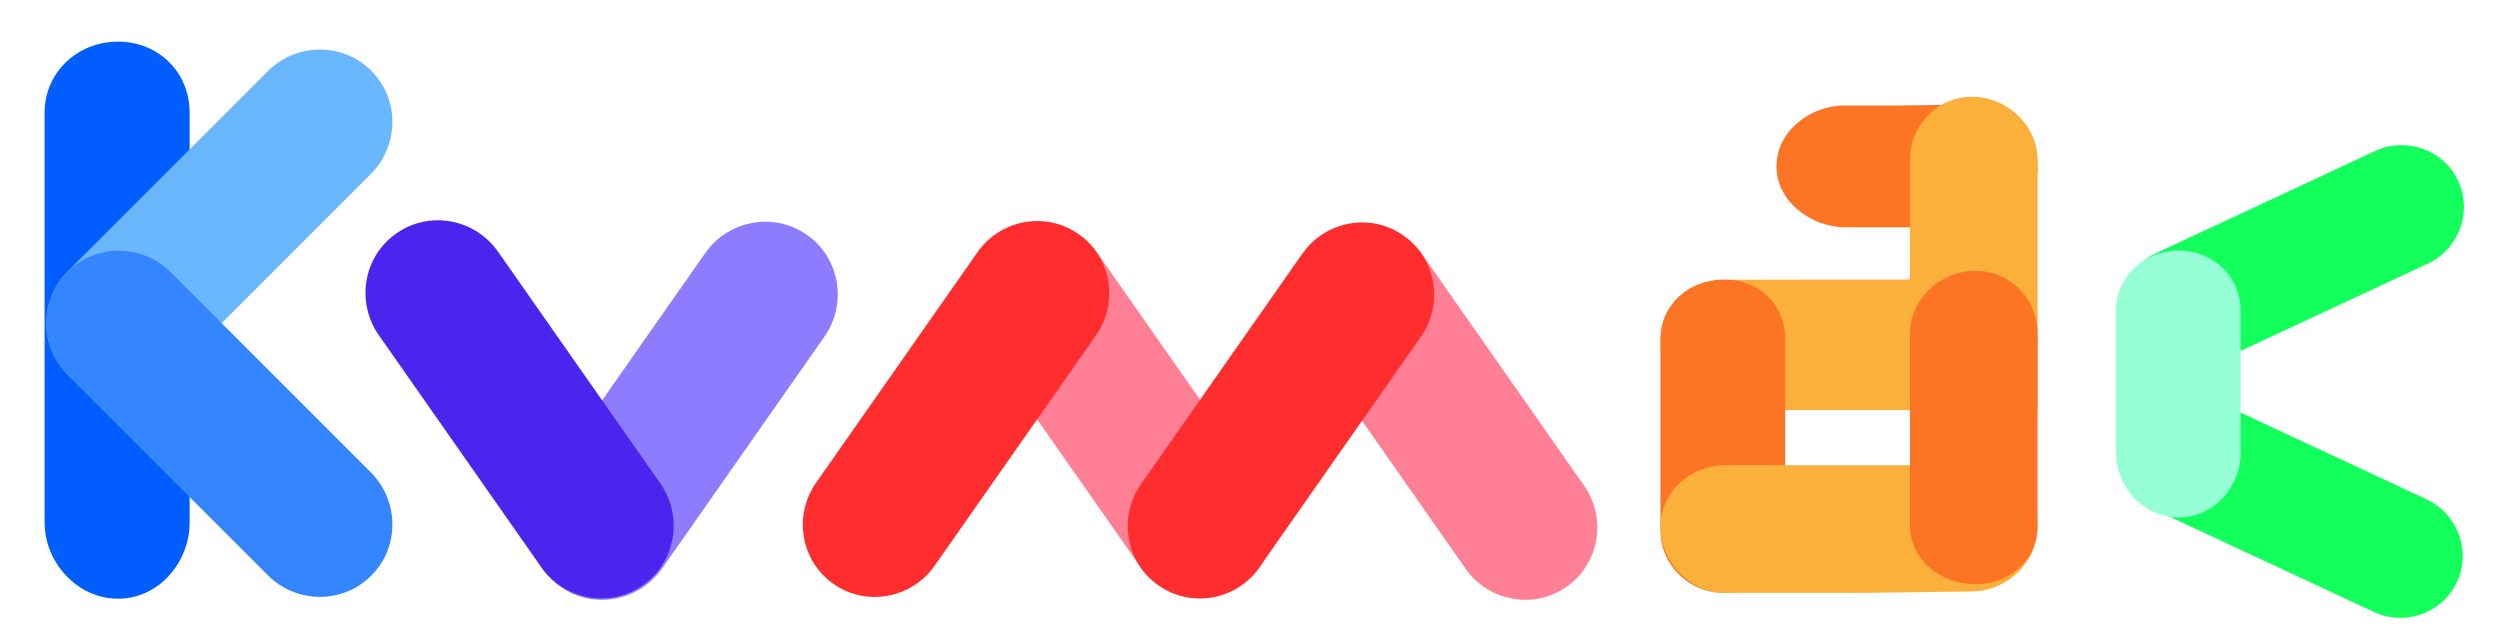
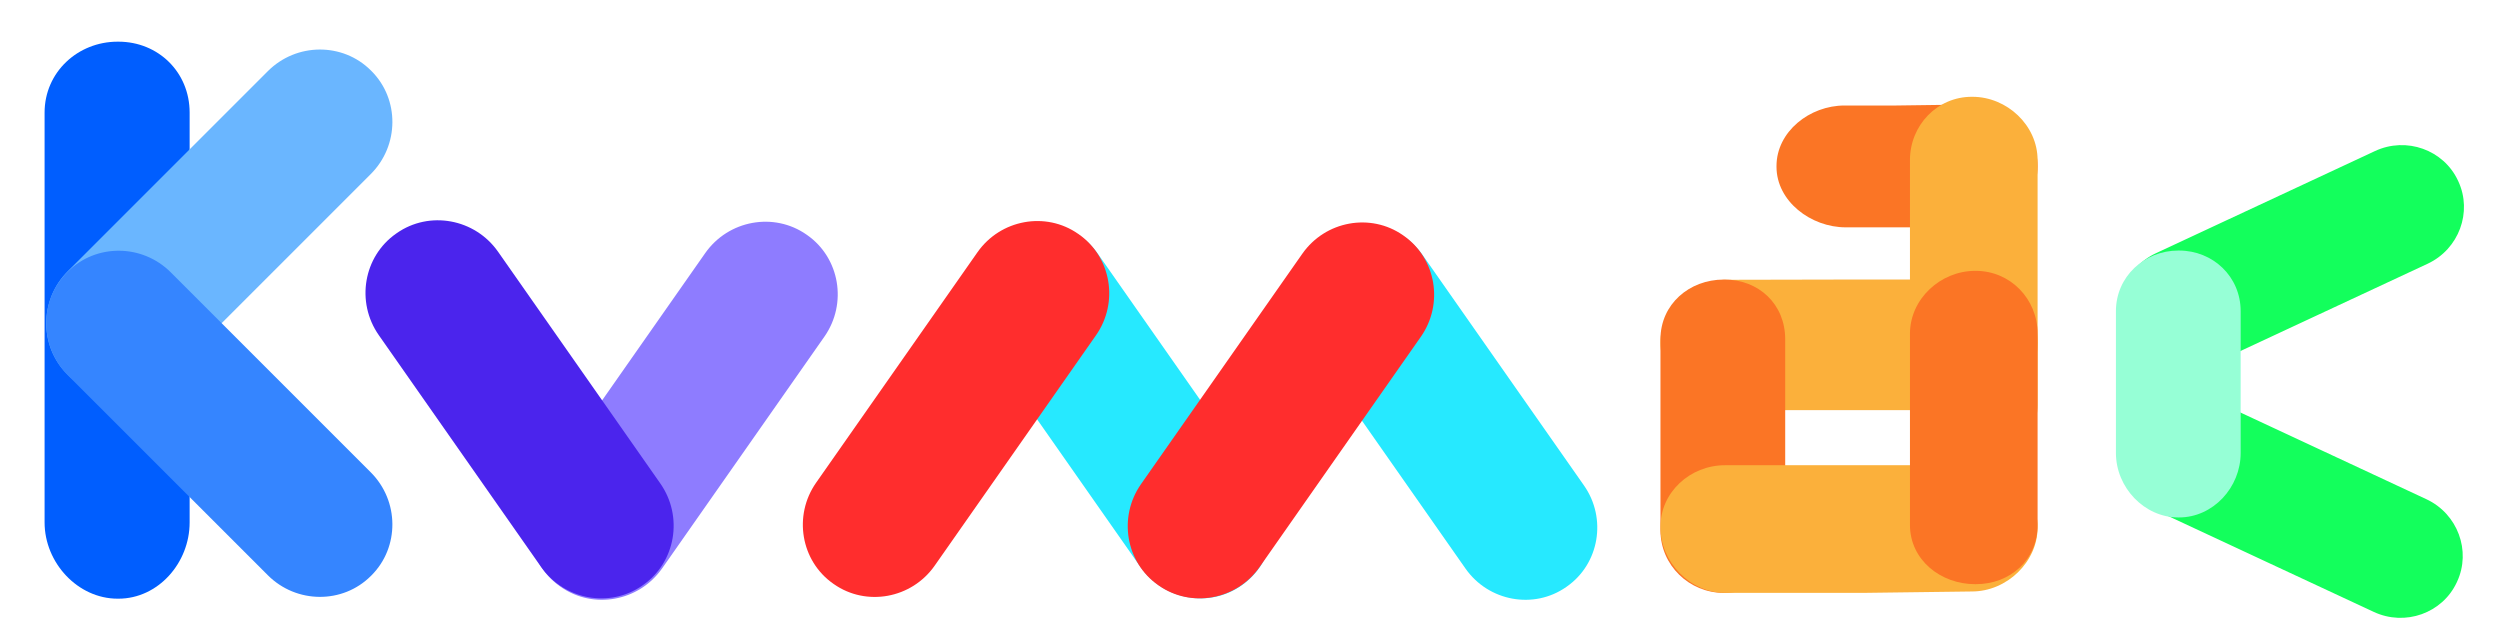
<svg xmlns="http://www.w3.org/2000/svg" version="1.1" id="Layer_1" x="0px" y="0px" width="861.761px" height="220.915px" viewBox="0 0 861.761 220.915" style="enable-background:new 0 0 861.761 220.915;" xml:space="preserve">
  <g>
    <g>
      <path style="fill:#005EFF;" d="M65.369,180.073c0,13.963-10.852,26.293-24.535,26.293h-0.301    c-13.685,0-25.164-12.33-25.164-26.293V38.818c0-13.964,11.479-24.452,25.164-24.452h0.301c13.684,0,24.535,10.488,24.535,24.452    V180.073z" />
      <path style="fill:#6AB6FF;" d="M128.056,24.495l-0.214-0.211c-9.677-9.678-25.646-9.625-35.52,0.248L62.558,54.297L44.471,72.382    L23.394,93.459c-9.873,9.875-9.917,25.837-0.241,35.516l0.212,0.211c9.675,9.675,25.633,9.624,35.505-0.251l21.077-21.076    l18.087-18.086l29.764-29.764C137.673,50.136,137.732,34.171,128.056,24.495z" />
      <path style="fill:#3585FF;" d="M127.799,162.808l-29.764-29.764l-18.085-18.086L58.871,93.881    c-9.874-9.875-25.836-9.919-35.514-0.243l-0.212,0.213c-9.676,9.676-9.624,25.631,0.249,35.507l21.078,21.077l18.086,18.086    l29.766,29.764c9.873,9.873,25.835,9.934,35.512,0.258l0.213-0.213C137.725,188.653,137.673,172.681,127.799,162.808z" />
    </g>
    <g>
      <path style="fill:#8E7CFF;" d="M243.067,87.282l-24.145,34.478l-14.67,20.953l-17.097,24.419    c-8.009,11.437-5.281,27.165,5.93,35.016l0.246,0.17c11.21,7.854,26.913,5.028,34.923-6.411l17.097-24.416l14.67-20.951    l24.144-34.481c8.01-11.438,5.297-27.169-5.913-35.019l-0.247-0.171C266.794,73.02,251.077,75.842,243.067,87.282z" />
      <path style="fill:#4B24ED;" d="M136.765,80.368l-0.247,0.173c-11.21,7.849-13.932,23.585-5.922,35.023l24.144,34.481l14.67,20.952    l17.097,24.418c8.01,11.438,23.723,14.254,34.933,6.403l0.245-0.17c11.21-7.85,13.93-23.573,5.92-35.012l-17.096-24.417    l-14.671-20.952l-24.145-34.48C163.684,75.351,147.974,72.519,136.765,80.368z" />
    </g>
    <g>
-       <path style="fill:#FF7F95;" d="M427.882,201.857l0.244-0.169c11.147-7.808,13.853-23.453,5.89-34.827l-24.005-34.28    l-14.586-20.834l-17-24.277c-7.963-11.371-23.587-14.17-34.732-6.367l-0.243,0.171c-11.147,7.803-13.852,23.439-5.889,34.807    l17,24.277l14.587,20.831l24.005,34.285C401.118,206.847,416.737,209.661,427.882,201.857z" />
-       <path style="fill:#FF7F95;" d="M539.876,202.346l0.243-0.173c11.147-7.805,13.853-23.447,5.891-34.822l-24.009-34.282    l-14.583-20.832l-17.002-24.279c-7.962-11.369-23.584-14.17-34.73-6.367l-0.245,0.171c-11.145,7.805-13.848,23.437-5.883,34.81    l16.996,24.274l14.586,20.832l24.007,34.286C513.11,207.335,528.73,210.15,539.876,202.346z" />
+       <path style="fill:#26e9ff;" d="M427.882,201.857l0.244-0.169c11.147-7.808,13.853-23.453,5.89-34.827l-24.005-34.28    l-14.586-20.834l-17-24.277c-7.963-11.371-23.587-14.17-34.732-6.367l-0.243,0.171c-11.147,7.803-13.852,23.439-5.889,34.807    l17,24.277l14.587,20.831l24.005,34.285C401.118,206.847,416.737,209.661,427.882,201.857z" />
+       <path style="fill:#26e9ff;" d="M539.876,202.346l0.243-0.173c11.147-7.805,13.853-23.447,5.891-34.822l-24.009-34.282    l-14.583-20.832l-17.002-24.279c-7.962-11.369-23.584-14.17-34.73-6.367l-0.245,0.171c-11.145,7.805-13.848,23.437-5.883,34.81    l16.996,24.274l14.586,20.832l24.007,34.286C513.11,207.335,528.73,210.15,539.876,202.346z" />
      <path style="fill:#FF2D2D;" d="M322.188,194.983l24.008-34.283l14.587-20.832l16.998-24.276    c7.962-11.374,5.251-27.009-5.895-34.817l-0.246-0.169c-11.146-7.805-26.759-4.999-34.723,6.375l-16.998,24.279l-14.585,20.83    l-24.006,34.284c-7.963,11.368-5.267,27.012,5.879,34.813l0.246,0.172C298.598,209.164,314.225,206.355,322.188,194.983z" />
      <path style="fill:#FF2D2D;" d="M434.183,195.474l24.003-34.285l14.587-20.831l17.002-24.277    c7.96-11.371,5.247-27.009-5.897-34.814l-0.242-0.169c-11.146-7.808-26.762-4.999-34.726,6.373l-16.999,24.274l-14.585,20.837    l-24.003,34.28c-7.965,11.373-5.268,27.012,5.878,34.818l0.244,0.171C410.591,209.654,426.219,206.845,434.183,195.474z" />
    </g>
    <g>
      <path style="fill:#FBB03B;" d="M596.273,141.366h36.419h22.13h25.789c12.078,0,21.758-11.17,21.758-23.016v-0.254    c0-11.844-9.68-21.73-21.763-21.73h-25.787h-22.122l-37.434,0.08c-12.082,0-22.895,9.811-22.895,21.647v0.257    C572.369,130.193,584.19,141.366,596.273,141.366z" />
      <path style="fill:#FB7525;" d="M594.426,96.366h-0.259c-11.84,0-21.799,8.49-21.799,20.572v27.988v2.052v10.046v25.791    c0,12.079,9.959,21.551,21.799,21.551h0.259c11.839,0,20.942-9.472,20.942-21.551v-25.791v-10.046v-2.052V116.94    C615.369,104.86,606.265,96.366,594.426,96.366z" />
      <path style="fill:#FBB03B;" d="M678.967,160.366H642.55h-22.133h-25.789c-12.079,0-22.26,9.368-22.26,21.213v0.257    c0,11.843,10.183,22.53,22.262,22.53h25.789h22.127l37.178-0.482c12.082,0.002,22.645-10.212,22.645-22.048v-0.257    C702.369,169.735,691.048,160.366,678.967,160.366z" />
      <g>
        <path style="fill:#FB7525;" d="M679.98,36.012l-26.306,0.354h-3.2h-14.633c-12.077,0-23.473,9.03-23.473,20.869v0.259     c0,11.841,11.808,20.872,23.888,20.872h14.218h3.309h11.053h14.729c12.081,0,22.804-9.034,22.804-20.874v-0.255     C702.369,45.396,692.062,36.012,679.98,36.012z" />
        <path style="fill:#FBB03B;" d="M658.369,139.551v-36.414v-22.13V55.218c0-12.082,9.447-21.852,21.288-21.852h0.258     c11.838,0,22.454,9.771,22.454,21.854v25.787v22.128v36.416c0,12.085-10.613,21.815-22.454,21.815h-0.258     C667.816,161.366,658.369,151.637,658.369,139.551z" />
      </g>
      <path style="fill:#FB7525;" d="M681.072,93.366h-0.257c-11.841,0-22.446,9.619-22.446,21.698v25.789v2.021v1.646v0.406v36.011    c0,12.08,10.605,20.429,22.443,20.429h0.263c11.836,0,21.294-8.344,21.294-20.427v-36.013v-0.407v-1.645v-2.021v-25.789    C702.369,102.985,692.917,93.366,681.072,93.366z" />
    </g>
    <g>
      <path style="fill:#13FF5C;" d="M836.378,172.076l-32.602-15.202l-19.809-9.239l-23.089-10.761    c-10.813-5.046-23.648-0.416-28.589,10.183l-0.108,0.23c-4.942,10.603-0.233,23.397,10.579,28.443l23.084,10.766l19.813,9.238    l32.6,15.196c10.815,5.049,23.654,0.429,28.595-10.172l0.107-0.232C851.903,189.926,847.195,177.12,836.378,172.076z" />
      <path style="fill:#13FF5C;" d="M847.383,62.477l-0.11-0.231c-4.939-10.599-17.782-15.224-28.595-10.181l-32.601,15.203    l-19.812,9.239l-23.087,10.766c-10.814,5.043-15.515,17.845-10.573,28.444l0.106,0.234c4.946,10.599,17.772,15.219,28.587,10.179    l23.089-10.768l19.806-9.236l32.605-15.204C847.612,85.878,852.326,73.08,847.383,62.477z" />
      <path style="fill:#96FFD6;" d="M751.129,86.366h-0.255c-11.697,0-21.506,8.976-21.506,20.907v17.339v2.027v29.494    c0,11.932,9.809,22.233,21.5,22.233h0.261c11.692,0,21.239-10.299,21.239-22.231v-29.496v-2.027v-17.339    C772.369,95.342,762.822,86.366,751.129,86.366z" />
    </g>
  </g>
</svg>
